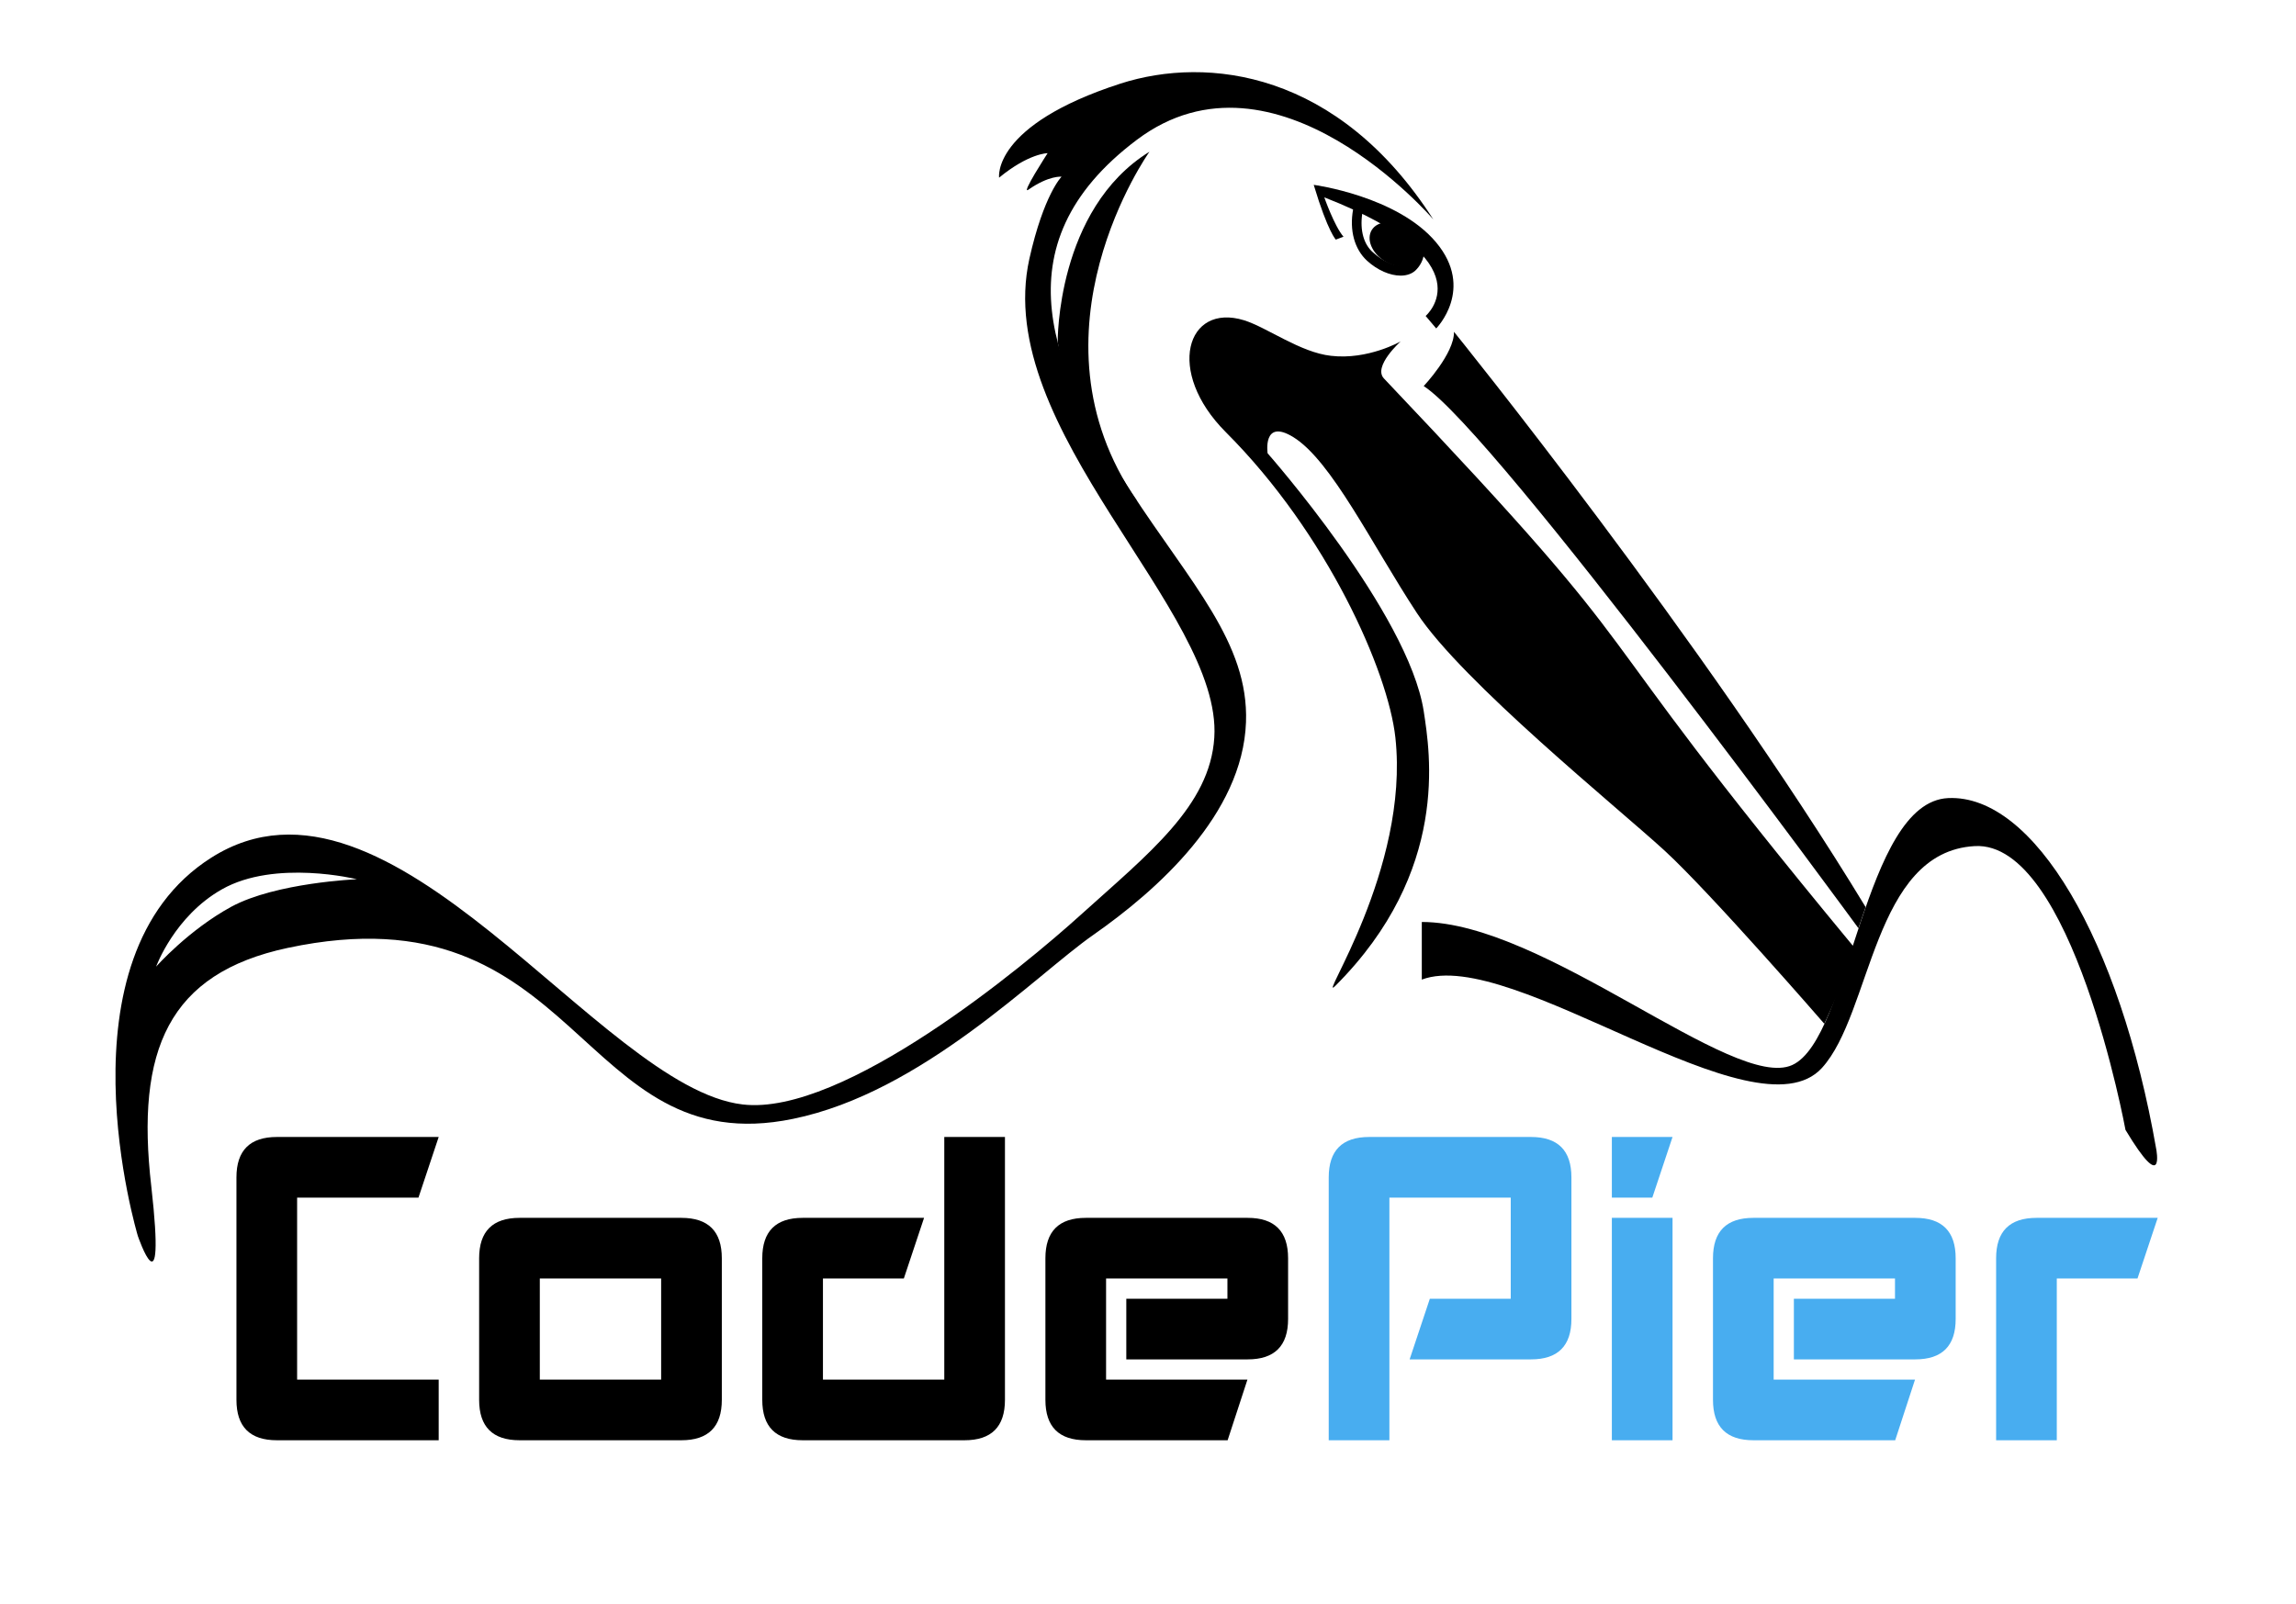
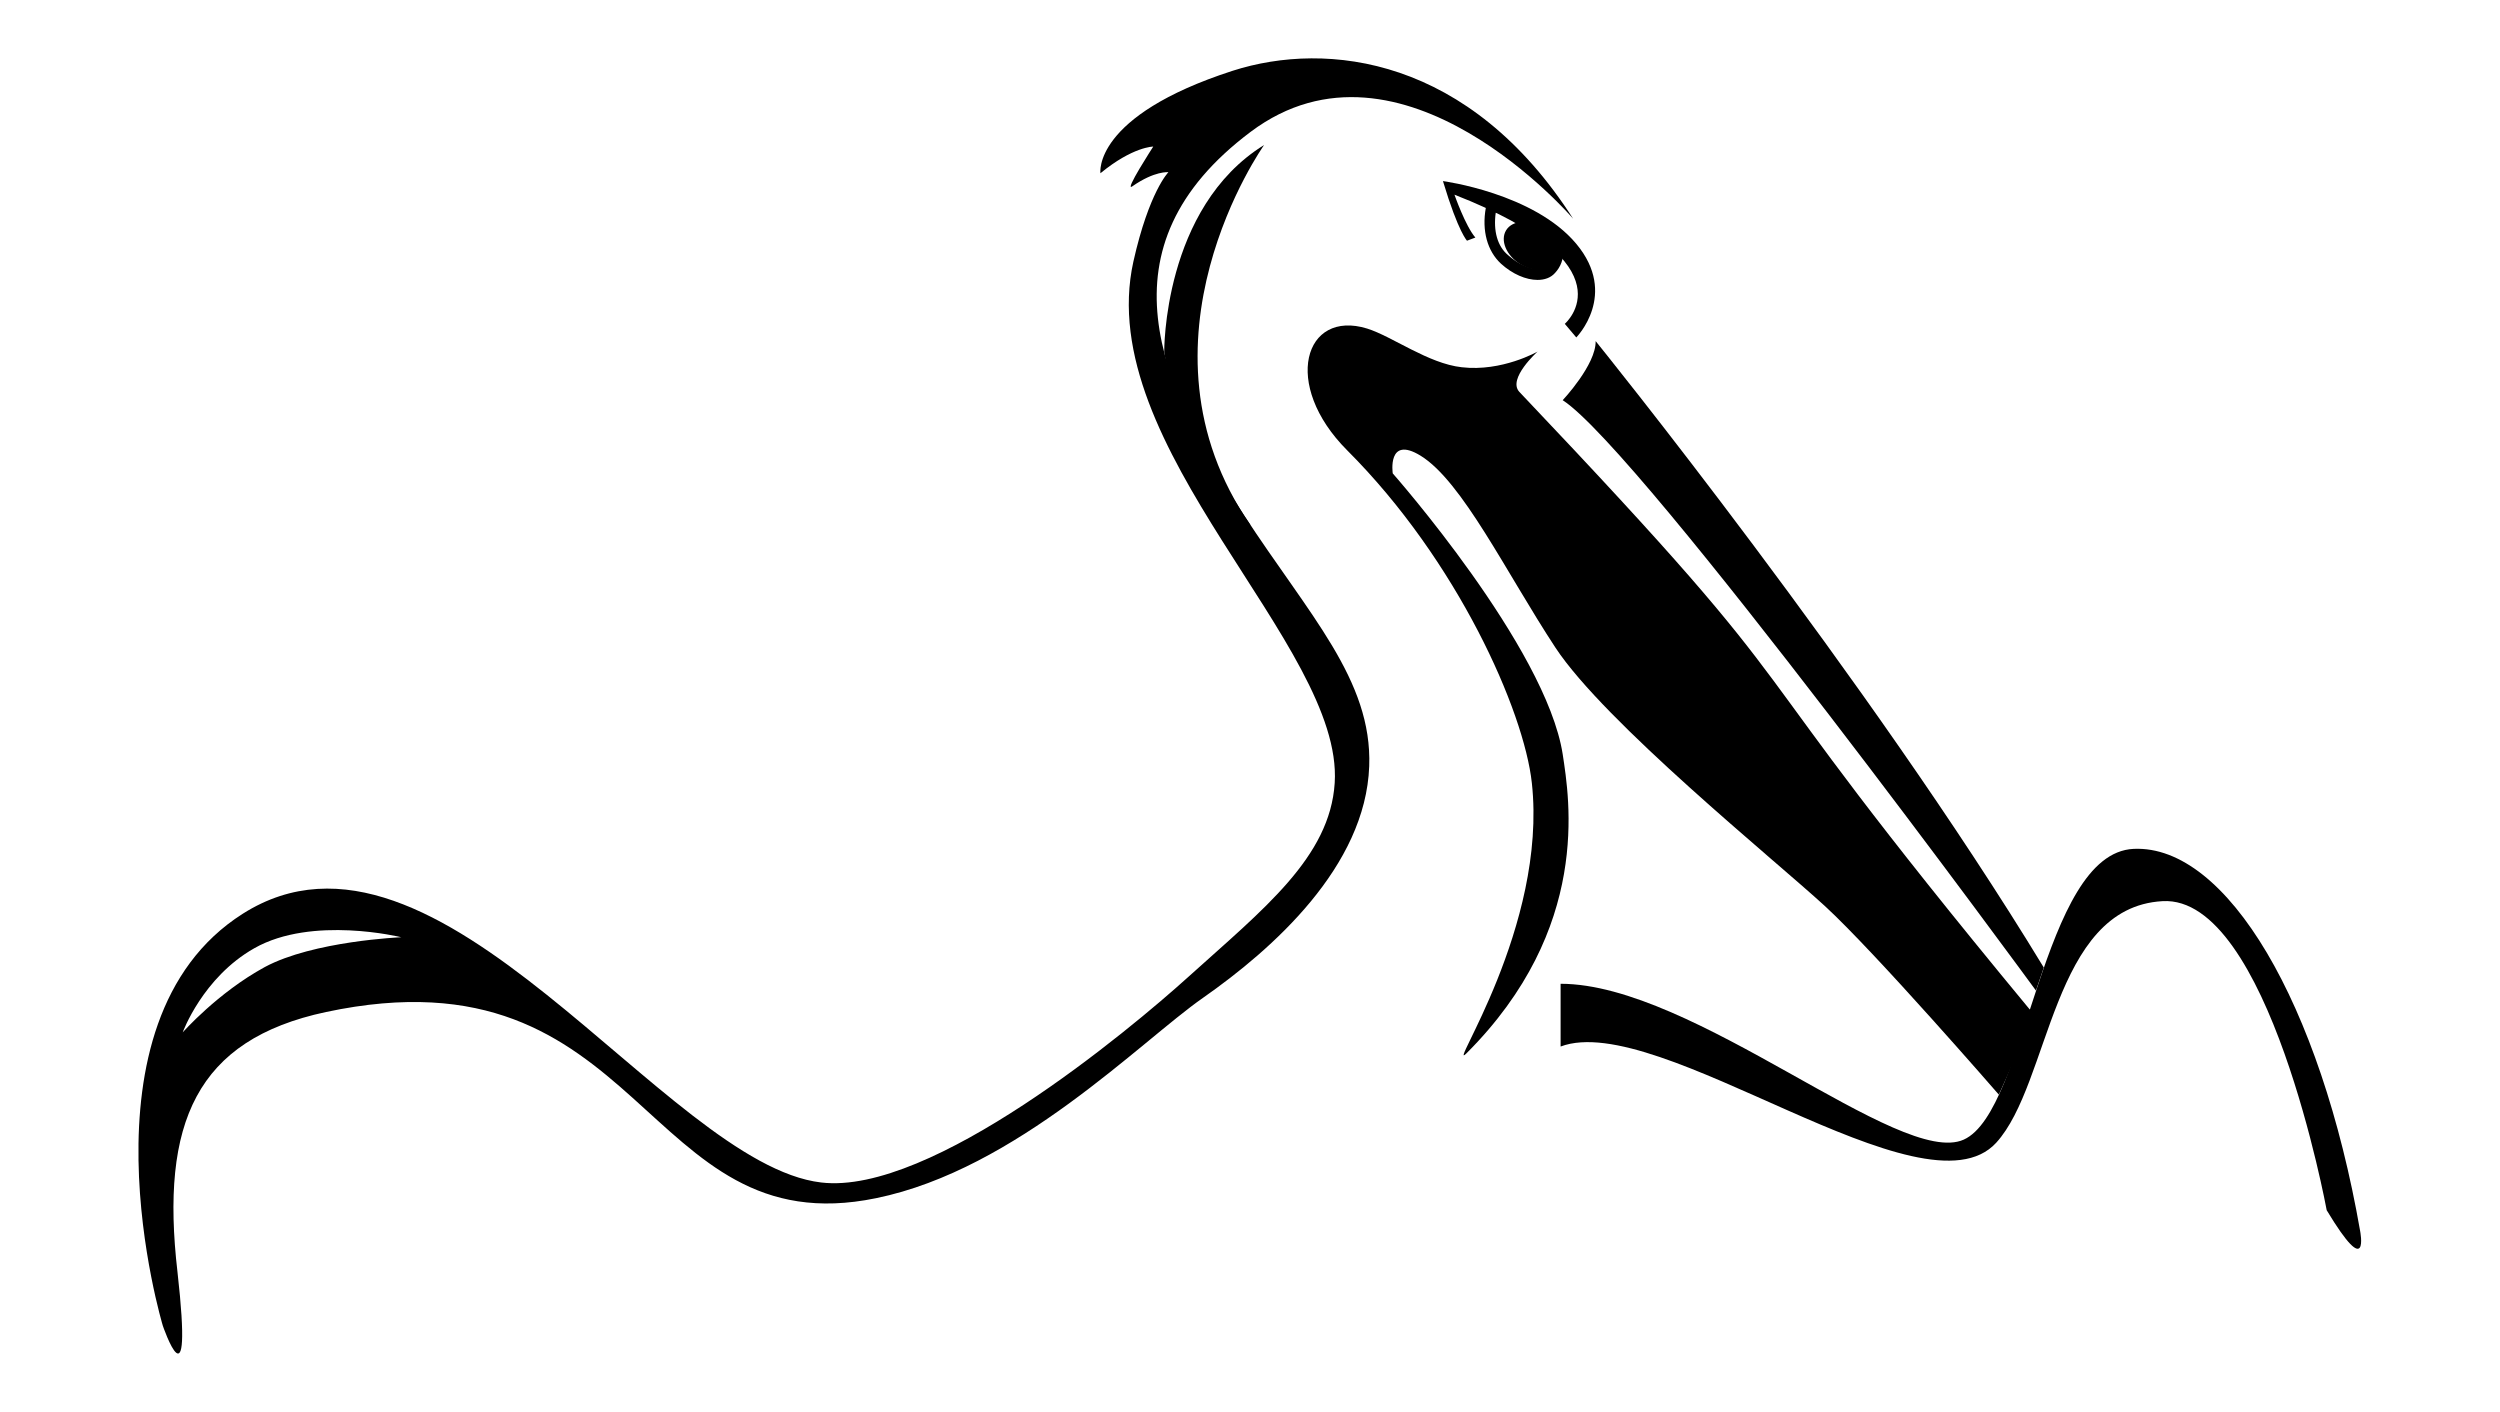
- <svg xmlns="http://www.w3.org/2000/svg" width="100%" height="100%" viewBox="0 0 478 334" version="1.1" xml:space="preserve" style="fill-rule:evenodd;clip-rule:evenodd;stroke-linejoin:round;stroke-miterlimit:1.414;">
-   <g>
-     <g transform="matrix(1,0,0,1,49.225,299.927)">
-       <path d="M37.894,-50.525L12.631,-50.525L12.631,-12.631L42.104,-12.631L42.104,0L8.421,0C2.807,0 0,-2.807 0,-8.421L0,-54.735C0,-60.349 2.807,-63.156 8.421,-63.156L42.104,-63.156L37.894,-50.525Z" style="fill:black;fill-rule:nonzero;" />
-       <path d="M101.05,-8.421C101.05,-2.807 98.243,0 92.629,0L58.946,0C53.332,0 50.525,-2.807 50.525,-8.421L50.525,-37.894C50.525,-43.507 53.332,-46.314 58.946,-46.314L92.629,-46.314C98.243,-46.314 101.05,-43.507 101.05,-37.894L101.05,-8.421ZM63.156,-33.683L63.156,-12.631L88.418,-12.631L88.418,-33.683L63.156,-33.683Z" style="fill:black;fill-rule:nonzero;" />
-       <path d="M159.995,-8.421C159.995,-2.807 157.188,0 151.574,0L117.891,0C112.277,0 109.47,-2.807 109.47,-8.421L109.47,-37.894C109.47,-43.507 112.277,-46.314 117.891,-46.314L143.154,-46.314L138.943,-33.683L122.102,-33.683L122.102,-12.631L147.364,-12.631L147.364,-63.156L159.995,-63.156L159.995,-8.421Z" style="fill:black;fill-rule:nonzero;" />
-       <path d="M210.52,-46.314C216.134,-46.314 218.941,-43.507 218.941,-37.894L218.941,-25.262C218.941,-19.649 216.134,-16.842 210.52,-16.842L185.258,-16.842L185.258,-29.473L206.31,-29.473L206.31,-33.683L181.047,-33.683L181.047,-12.631L210.478,-12.631L206.352,0L176.837,0C171.223,0 168.416,-2.807 168.416,-8.421L168.416,-37.894C168.416,-43.507 171.223,-46.314 176.837,-46.314L210.52,-46.314Z" style="fill:black;fill-rule:nonzero;" />
-     </g>
-     <g transform="matrix(1,0,0,1,276.625,299.927)">
-       <path d="M0,-54.735C0,-60.349 2.807,-63.156 8.421,-63.156L42.104,-63.156C47.718,-63.156 50.525,-60.349 50.525,-54.735L50.525,-25.262C50.525,-19.649 47.718,-16.842 42.104,-16.842L16.842,-16.842L21.052,-29.473L37.894,-29.473L37.894,-50.525L12.631,-50.525L12.631,0L0,0L0,-54.735Z" style="fill:rgb(72,173,240);fill-rule:nonzero;" />
-       <path d="M71.577,-63.156L67.366,-50.525L58.946,-50.525L58.946,-63.156L71.577,-63.156ZM58.946,0L58.946,-46.314L71.577,-46.314L71.577,0L58.946,0Z" style="fill:rgb(72,173,240);fill-rule:nonzero;" />
-       <path d="M122.102,-46.314C127.715,-46.314 130.522,-43.507 130.522,-37.894L130.522,-25.262C130.522,-19.649 127.715,-16.842 122.102,-16.842L96.839,-16.842L96.839,-29.473L117.891,-29.473L117.891,-33.683L92.629,-33.683L92.629,-12.631L122.06,-12.631L117.933,0L88.418,0C82.805,0 79.998,-2.807 79.998,-8.421L79.998,-37.894C79.998,-43.507 82.805,-46.314 88.418,-46.314L122.102,-46.314Z" style="fill:rgb(72,173,240);fill-rule:nonzero;" />
-       <path d="M138.943,0L138.943,-37.894C138.943,-43.507 141.75,-46.314 147.364,-46.314L172.584,-46.314L168.374,-33.683L151.574,-33.683L151.574,0L138.943,0Z" style="fill:rgb(72,173,240);fill-rule:nonzero;" />
-     </g>
-   </g>
+ <svg xmlns="http://www.w3.org/2000/svg" width="100%" height="100%" viewBox="0 0 1992 1125" version="1.1" xml:space="preserve" style="fill-rule:evenodd;clip-rule:evenodd;stroke-linejoin:round;stroke-miterlimit:1.414;">
  <g id="Kodi">
-     <path d="M285.59,47.888C286.783,45.965 289.922,45.75 292.595,47.407C295.269,49.065 296.471,51.973 295.279,53.896C294.086,55.819 290.948,56.035 288.274,54.377C285.6,52.719 284.398,49.811 285.59,47.888Z" style="fill:black;" />
-     <path d="M220.202,71.197C220.202,71.197 219.902,43.597 239.302,31.597C239.302,31.597 212.502,69.297 236.702,104.297C223.602,94.297 220.202,71.197 220.202,71.197Z" style="fill:black;fill-rule:nonzero;" />
-     <path d="M273.502,38.497C273.502,38.497 290.902,40.797 299.002,50.497C307.102,60.197 299.002,68.397 299.002,68.397L296.802,65.797C296.802,65.797 310.002,54.497 275.702,41.097C275.702,41.097 277.802,47.097 279.702,49.297L278.102,49.897C278.202,49.997 276.502,48.497 273.502,38.497L273.502,38.497Z" style="fill:black;fill-rule:nonzero;" />
-     <path d="M283.602,44.497C285.202,44.897 288.602,46.897 290.902,48.197C291.302,48.497 291.802,48.697 292.202,48.997C293.502,49.797 294.202,50.697 294.402,51.797C294.502,52.797 294.202,53.897 293.402,54.697C293.002,55.097 292.402,55.297 291.602,55.297C289.902,55.297 287.802,54.297 286.002,52.697C283.902,50.997 283.102,47.997 283.602,44.497M283.102,42.497C282.302,42.497 281.802,42.797 281.702,43.597C280.902,47.997 282.002,51.897 284.602,54.297C286.802,56.297 289.402,57.397 291.602,57.397C292.902,57.397 294.102,56.997 294.902,56.097C297.102,53.797 297.402,49.697 293.302,47.197C289.602,45.197 285.302,42.497 283.102,42.497Z" style="fill:black;fill-rule:nonzero;" />
-     <path d="M386.902,193.297C386.902,193.297 311.402,90.097 296.402,80.397C296.402,80.397 302.802,73.597 302.702,69.097C302.702,69.097 354.702,133.397 388.402,188.897L386.902,193.297Z" style="fill:black;fill-rule:nonzero;" />
-     <path d="M291.602,71.097C291.602,71.097 285.802,76.297 288.102,78.797C349.902,143.897 323.402,121.597 385.702,196.897C385.702,196.897 387.602,196.197 379.802,213.197C379.802,213.197 356.202,185.997 346.502,177.097C336.802,168.197 304.402,141.997 295.002,127.697C285.602,113.397 277.202,95.897 269.202,90.997C262.802,87.097 263.902,94.397 263.902,94.397C263.902,94.397 293.202,127.597 296.402,148.097C297.702,156.697 301.902,181.397 278.002,205.297C274.002,209.297 293.502,181.097 290.502,153.597C289.002,139.797 276.302,111.097 255.202,89.997C242.602,77.397 247.002,62.997 259.002,66.697C263.802,68.197 270.702,73.397 277.102,74.097C284.802,74.997 291.602,71.097 291.602,71.097L291.602,71.097Z" style="fill:black;fill-rule:nonzero;" />
-     <path d="M296.002,191.997C321.502,191.997 360.902,227.297 373.102,221.797C385.302,216.297 387.902,166.997 405.602,166.197C423.402,165.397 441.302,195.697 448.902,239.297C448.902,239.297 450.802,249.097 442.502,235.297C442.502,235.297 431.402,174.997 411.102,176.197C389.902,177.397 389.702,210.997 379.302,222.397C365.402,237.597 314.802,196.897 296.002,203.997L296.002,191.997L296.002,191.997Z" style="fill:black;fill-rule:nonzero;" />
-     <path d="M236.702,29.097C265.602,7.397 298.402,45.697 298.402,45.697C278.602,14.797 251.402,11.597 233.302,17.397C206.402,26.097 208.002,36.997 208.002,36.997C214.202,31.897 218.102,31.897 218.102,31.897C218.102,31.897 212.402,40.697 214.102,39.497C218.402,36.497 221.002,36.797 221.002,36.797C221.002,36.797 217.302,40.497 214.302,53.897C206.402,89.497 254.502,127.197 252.802,153.597C251.902,167.797 239.202,177.697 224.902,190.597C213.402,200.997 175.602,232.497 154.602,229.997C124.702,226.497 81.402,154.897 44.002,178.597C11.202,199.397 28.702,257.397 28.702,257.397C28.702,257.397 34.602,274.597 31.502,247.097C28.202,218.597 35.102,202.697 59.902,197.397C121.002,184.397 120.102,242.297 165.102,232.997C192.002,227.497 215.702,202.997 227.602,194.697C240.902,185.397 258.702,169.597 259.402,150.397C260.002,133.897 247.902,121.497 235.402,102.297C219.302,77.497 207.302,51.197 236.702,29.097L236.702,29.097ZM48.202,188.797C39.202,193.697 32.502,201.297 32.502,201.297C32.502,201.297 36.302,190.797 46.202,185.197C57.302,178.897 74.302,183.097 74.302,183.097C74.302,183.097 57.502,183.797 48.202,188.797L48.202,188.797Z" style="fill:black;fill-rule:nonzero;" />
+     <path d="M1200.11,183.419c4.97,-8.012 18.05,-8.908 29.187,-2.004c11.142,6.908 16.15,19.025 11.183,27.037c-4.97,8.013 -18.045,8.913 -29.187,2.005c-11.142,-6.909 -16.15,-19.025 -11.183,-27.038Z" />
+     <path d="M927.659,280.54c0,0 -1.25,-115 79.583,-165c0,0 -111.667,157.083 -10.833,302.917c-54.584,-41.667 -68.75,-137.917 -68.75,-137.917Z" style="fill-rule:nonzero;" />
+     <path d="M1149.74,144.29c0,0 72.5,9.583 106.25,50c33.75,40.417 0,74.583 0,74.583l-9.167,-10.833c0,0 55,-47.083 -87.916,-102.917c0,0 8.75,25 16.666,34.167l-6.666,2.5c0.416,0.417 -6.667,-5.833 -19.167,-47.5Z" style="fill-rule:nonzero;" />
+     <path d="M1191.83,169.29c6.667,1.667 20.834,10 30.417,15.417c1.667,1.25 3.75,2.083 5.417,3.333c5.416,3.333 8.333,7.083 9.166,11.667c0.417,4.166 -0.833,8.75 -4.166,12.083c-1.667,1.667 -4.167,2.5 -7.5,2.5c-7.084,0 -15.834,-4.167 -23.334,-10.833c-8.75,-7.084 -12.083,-19.584 -10,-34.167m-2.083,-8.333c-3.333,0 -5.417,1.25 -5.833,4.583c-3.334,18.333 1.25,34.583 12.083,44.583c9.167,8.334 20,12.917 29.167,12.917c5.416,0 10.416,-1.667 13.75,-5.417c9.166,-9.583 10.416,-26.666 -6.667,-37.083c-15.417,-8.333 -33.333,-19.583 -42.5,-19.583Z" style="fill-rule:nonzero;" />
+     <path d="M1622.24,789.29c0,0 -314.583,-430 -377.083,-470.417c0,0 26.666,-28.333 26.25,-47.083c0,0 216.666,267.917 357.083,499.167l-6.25,18.333Z" style="fill-rule:nonzero;" />
+     <path d="M1225.16,280.123c0,0 -24.167,21.667 -14.584,32.084c257.5,271.25 147.084,178.333 406.667,492.083c0,0 7.917,-2.917 -24.583,67.917c0,0 -98.334,-113.334 -138.75,-150.417c-40.417,-37.083 -175.417,-146.25 -214.584,-205.833c-39.166,-59.584 -74.166,-132.5 -107.5,-152.917c-26.666,-16.25 -22.083,14.167 -22.083,14.167c0,0 122.083,138.333 135.417,223.75c5.416,35.833 22.916,138.75 -76.667,238.333c-16.667,16.667 64.583,-100.833 52.083,-215.417c-6.25,-57.5 -59.166,-177.083 -147.083,-265c-52.5,-52.5 -34.167,-112.5 15.833,-97.083c20,6.25 48.75,27.917 75.417,30.833c32.083,3.75 60.417,-12.5 60.417,-12.5Z" style="fill-rule:nonzero;" />
+     <path d="M1243.49,783.873c106.25,0 270.417,147.084 321.25,124.167c50.833,-22.917 61.667,-228.333 135.417,-231.667c74.166,-3.333 148.75,122.917 180.416,304.584c0,0 7.917,40.833 -26.666,-16.667c0,0 -46.25,-251.25 -130.834,-246.25c-88.333,5 -89.166,145 -132.5,192.5c-57.916,63.333 -268.75,-106.25 -347.083,-76.667l0,-50Z" style="fill-rule:nonzero;" />
+     <path d="M996.409,105.123c120.416,-90.416 257.083,69.167 257.083,69.167c-82.5,-128.75 -195.833,-142.083 -271.25,-117.917c-112.083,36.25 -105.417,81.667 -105.417,81.667c25.834,-21.25 42.084,-21.25 42.084,-21.25c0,0 -23.75,36.667 -16.667,31.667c17.917,-12.5 28.75,-11.25 28.75,-11.25c0,0 -15.417,15.416 -27.917,71.25c-32.916,148.333 167.5,305.416 160.417,415.416c-3.75,59.167 -56.667,100.417 -116.25,154.167c-47.917,43.333 -205.417,174.583 -292.917,164.167c-124.583,-14.584 -305,-312.917 -460.833,-214.167c-136.667,86.667 -63.75,328.333 -63.75,328.333c0,0 24.583,71.667 11.667,-42.916c-13.75,-118.75 15,-185 118.333,-207.084c254.583,-54.166 250.833,187.084 438.333,148.334c112.084,-22.917 210.834,-125 260.417,-159.584c55.417,-38.75 129.583,-104.583 132.5,-184.583c2.5,-68.75 -47.917,-120.417 -100,-200.417c-67.083,-103.333 -117.083,-212.916 5.417,-305Zm-785.417,665.417c-37.5,20.417 -65.417,52.083 -65.417,52.083c0,0 15.834,-43.75 57.084,-67.083c46.25,-26.25 117.083,-8.75 117.083,-8.75c0,0 -70,2.917 -108.75,23.75Z" style="fill-rule:nonzero;" />
  </g>
</svg>
